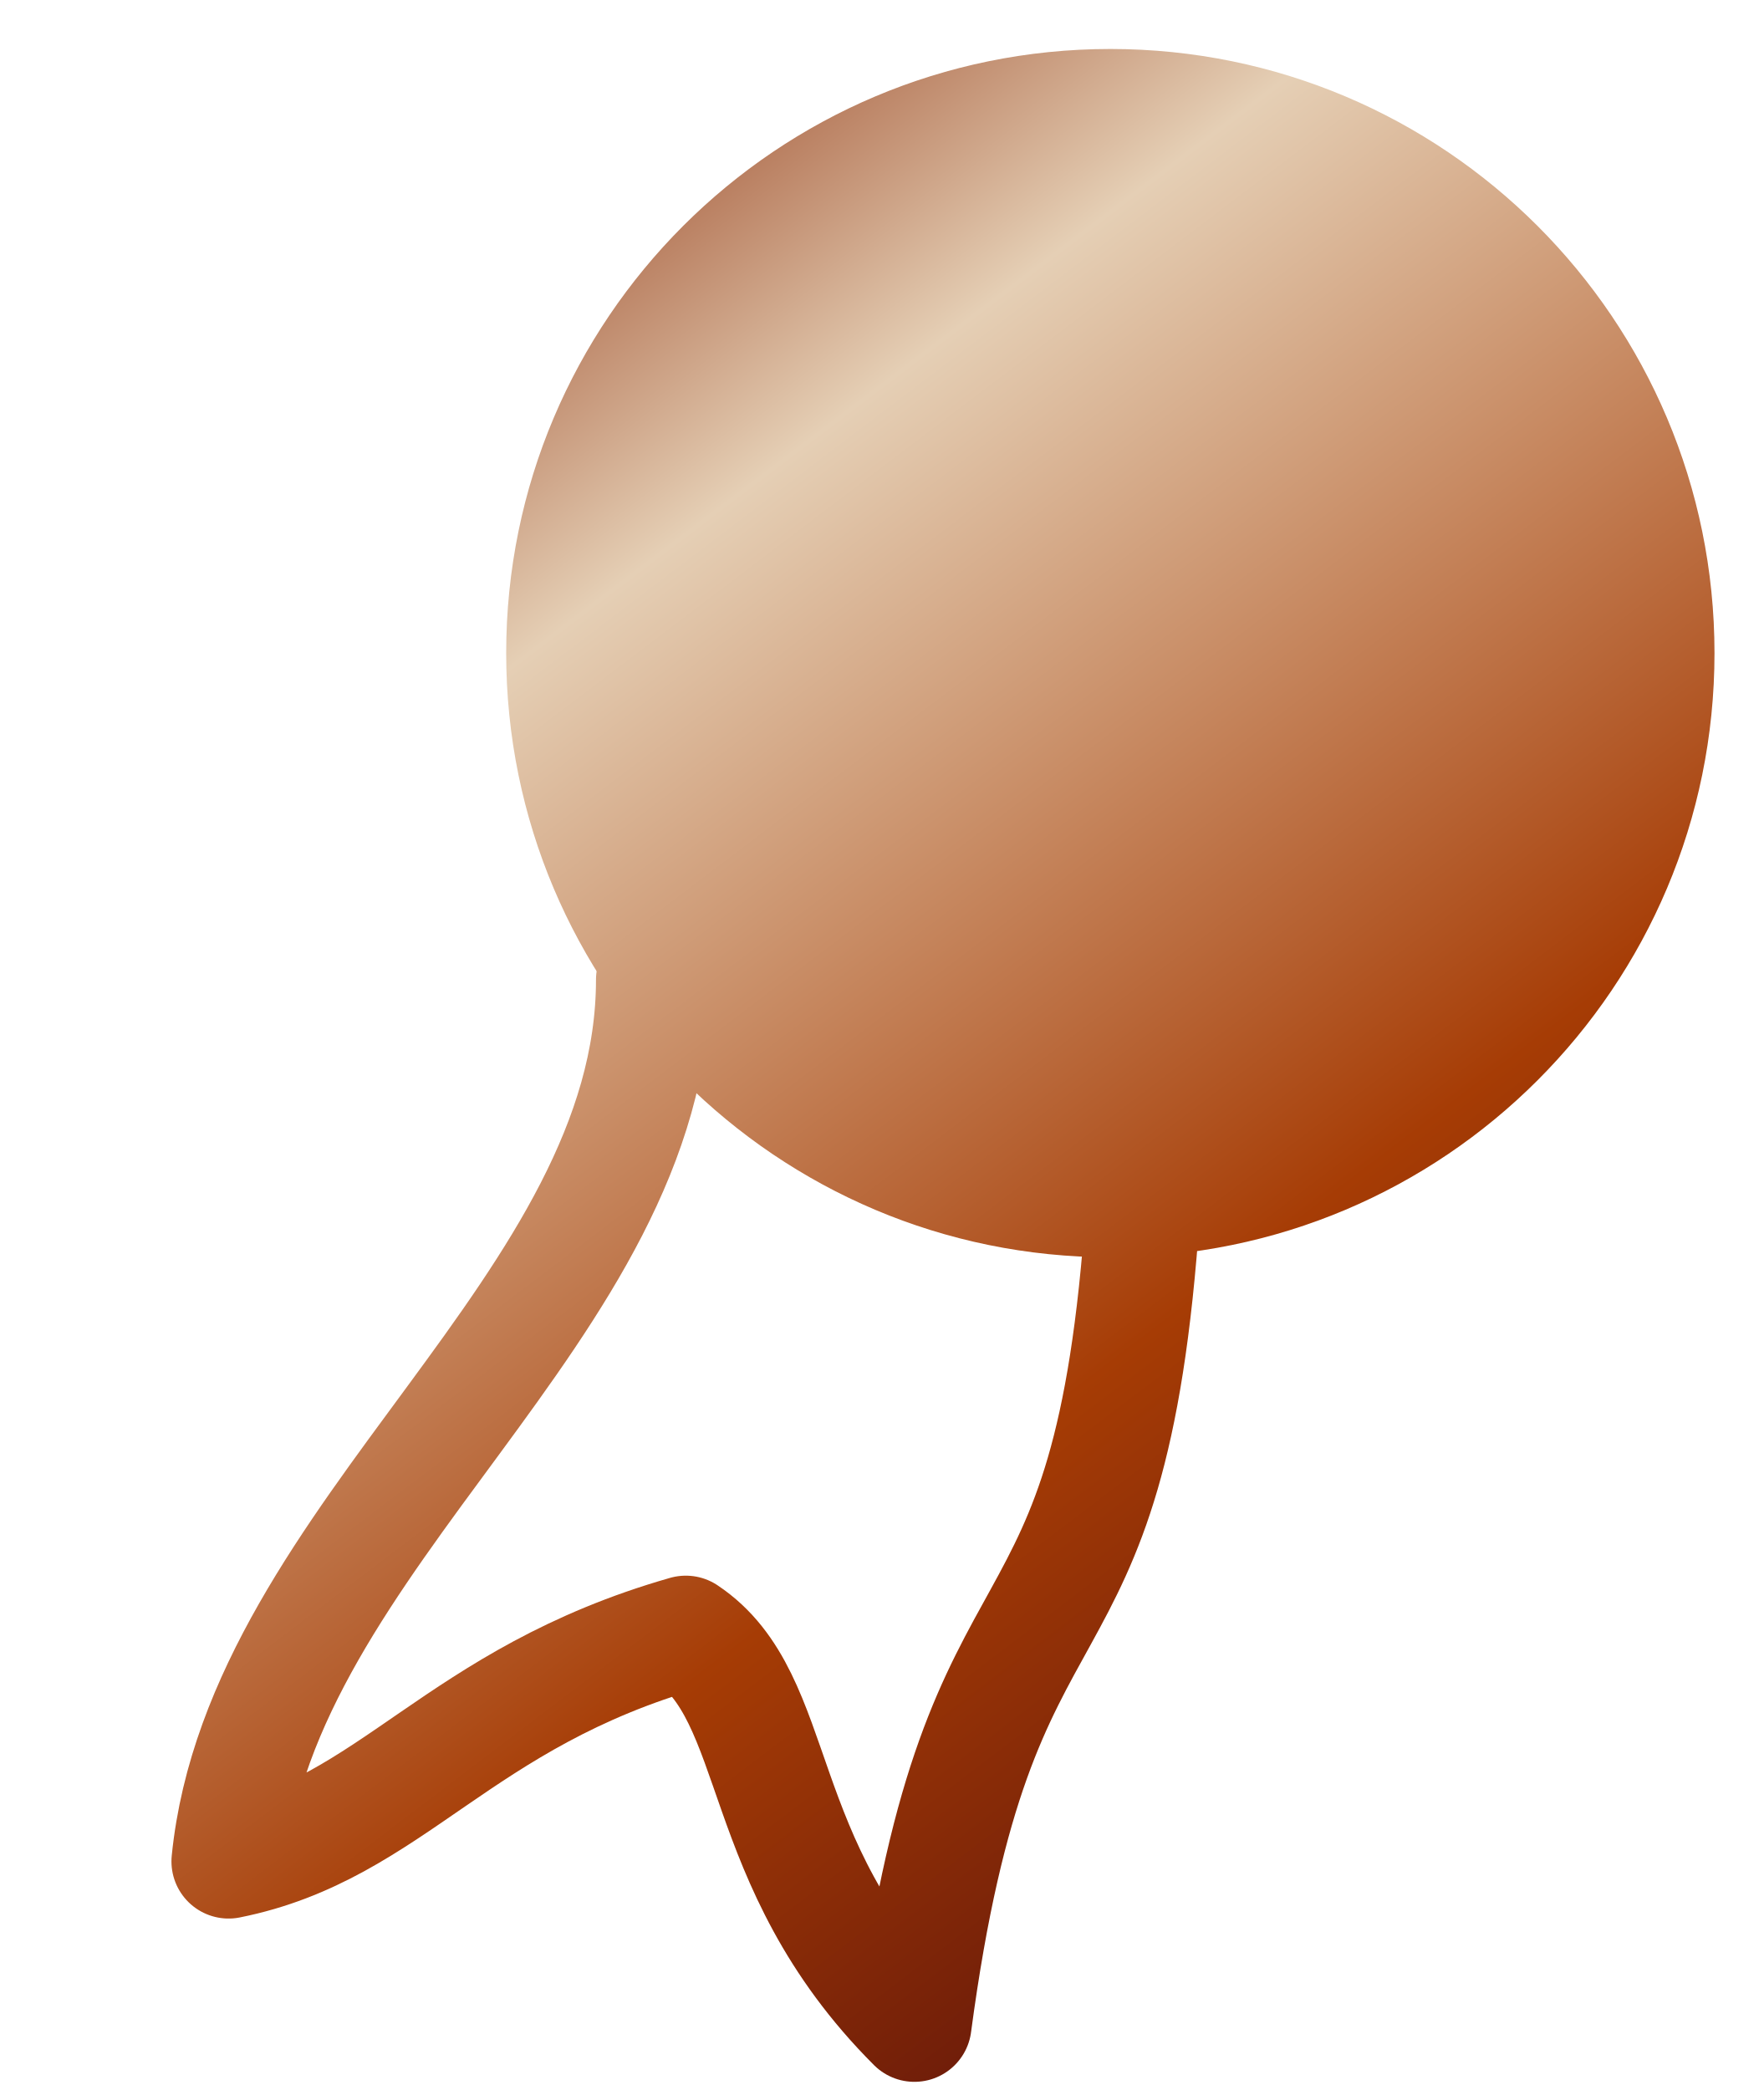
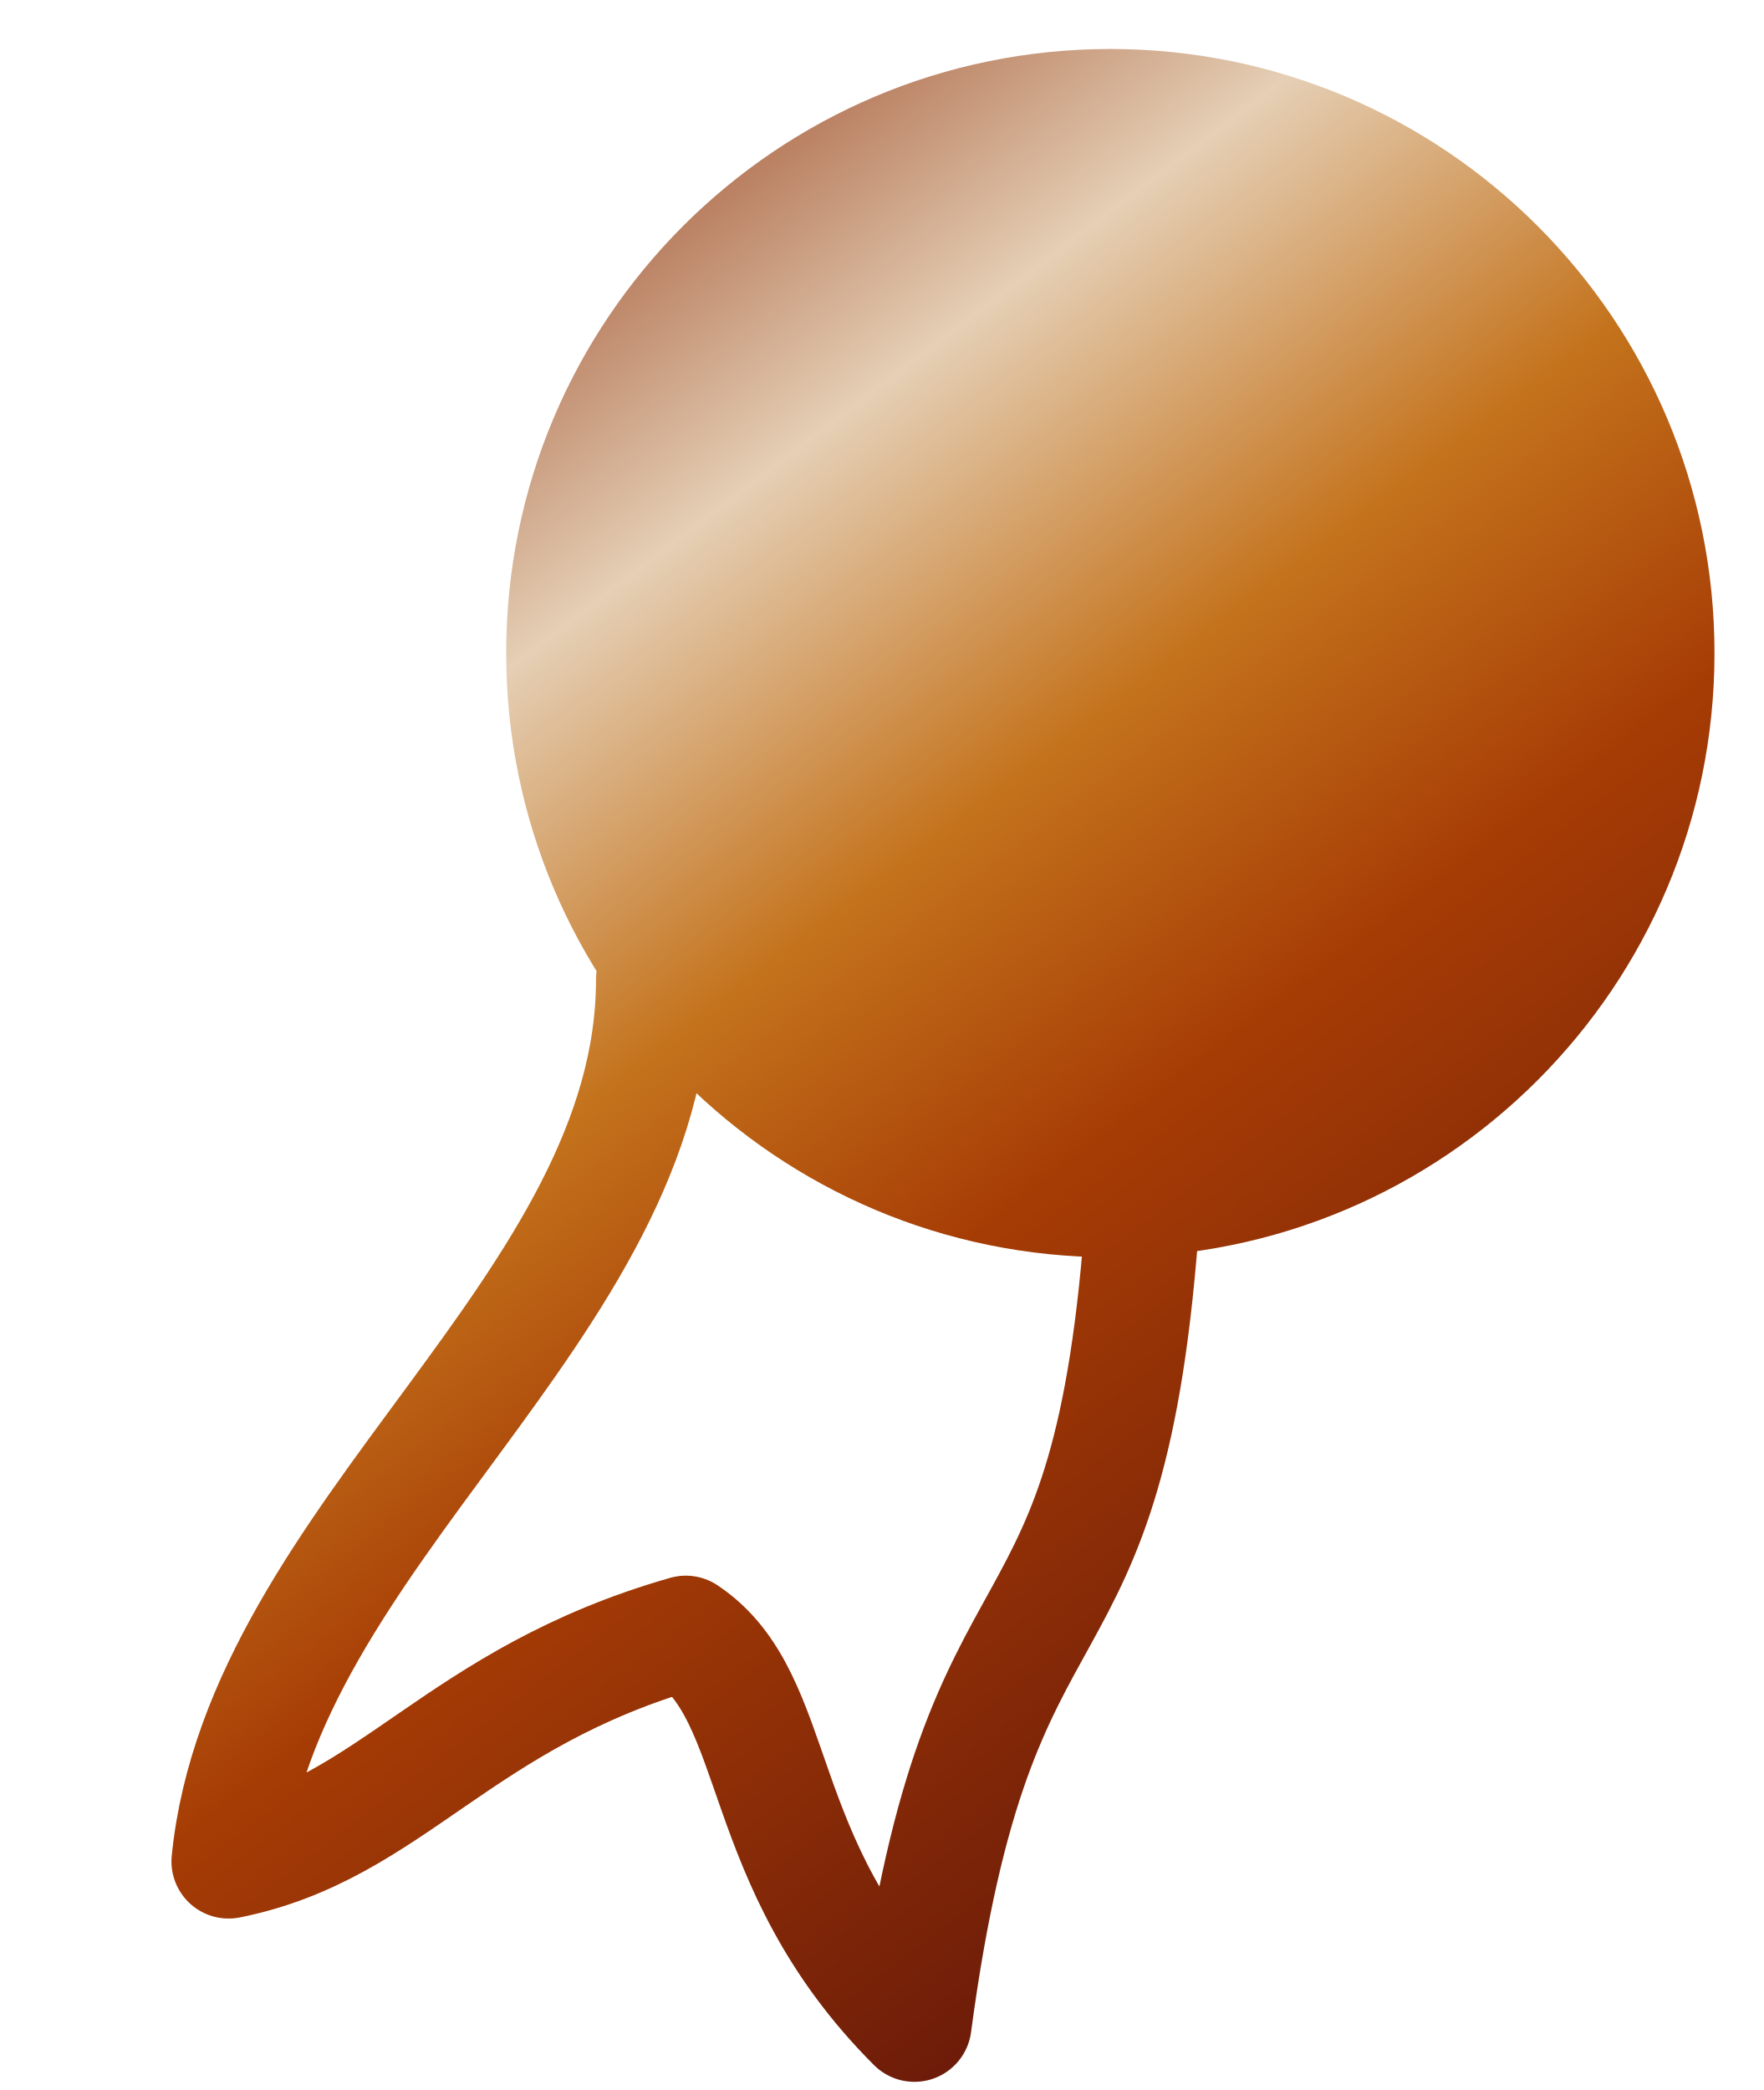
<svg xmlns="http://www.w3.org/2000/svg" xmlns:xlink="http://www.w3.org/1999/xlink" version="1.0" width="54px" height="64px">
  <defs>
    <linearGradient x1="0%" y1="0%" x2="90%" y2="100%" id="grad1">
      <stop offset="0%" style="stop-color:#61150A;" />
      <stop offset="12%" style="stop-color:#8B2A07;" />
      <stop offset="32%" style="stop-color:#E5CFB5;" />
-       <stop offset="67%" style="stop-color:#A63C05;" />
+       <stop offset="47%" style="stop-color:#C4731C;" />
+       <stop offset="60%" style="stop-color:#A63C05;" />
      <stop offset="90%" style="stop-color:#61150A;" />
    </linearGradient>
    <linearGradient x1="0%" y1="0%" x2="90%" y2="100%" id="grad2" xlink:href="#grad1" gradientUnits="userSpaceOnUse" />
  </defs>
  <g style="fill:url(#grad2);stroke:url(#grad2);">
    <path d="M20 30 C20 40 8 47 7 57 C12 56 14 52 21 50 C24 52 23 57 28 62 C30 47 34 52 35 37 Z" style="stroke-linejoin:round; stroke-width:3.5; fill:none;" />
    <circle cx="34" cy="20" r="18" />
  </g>
</svg>
